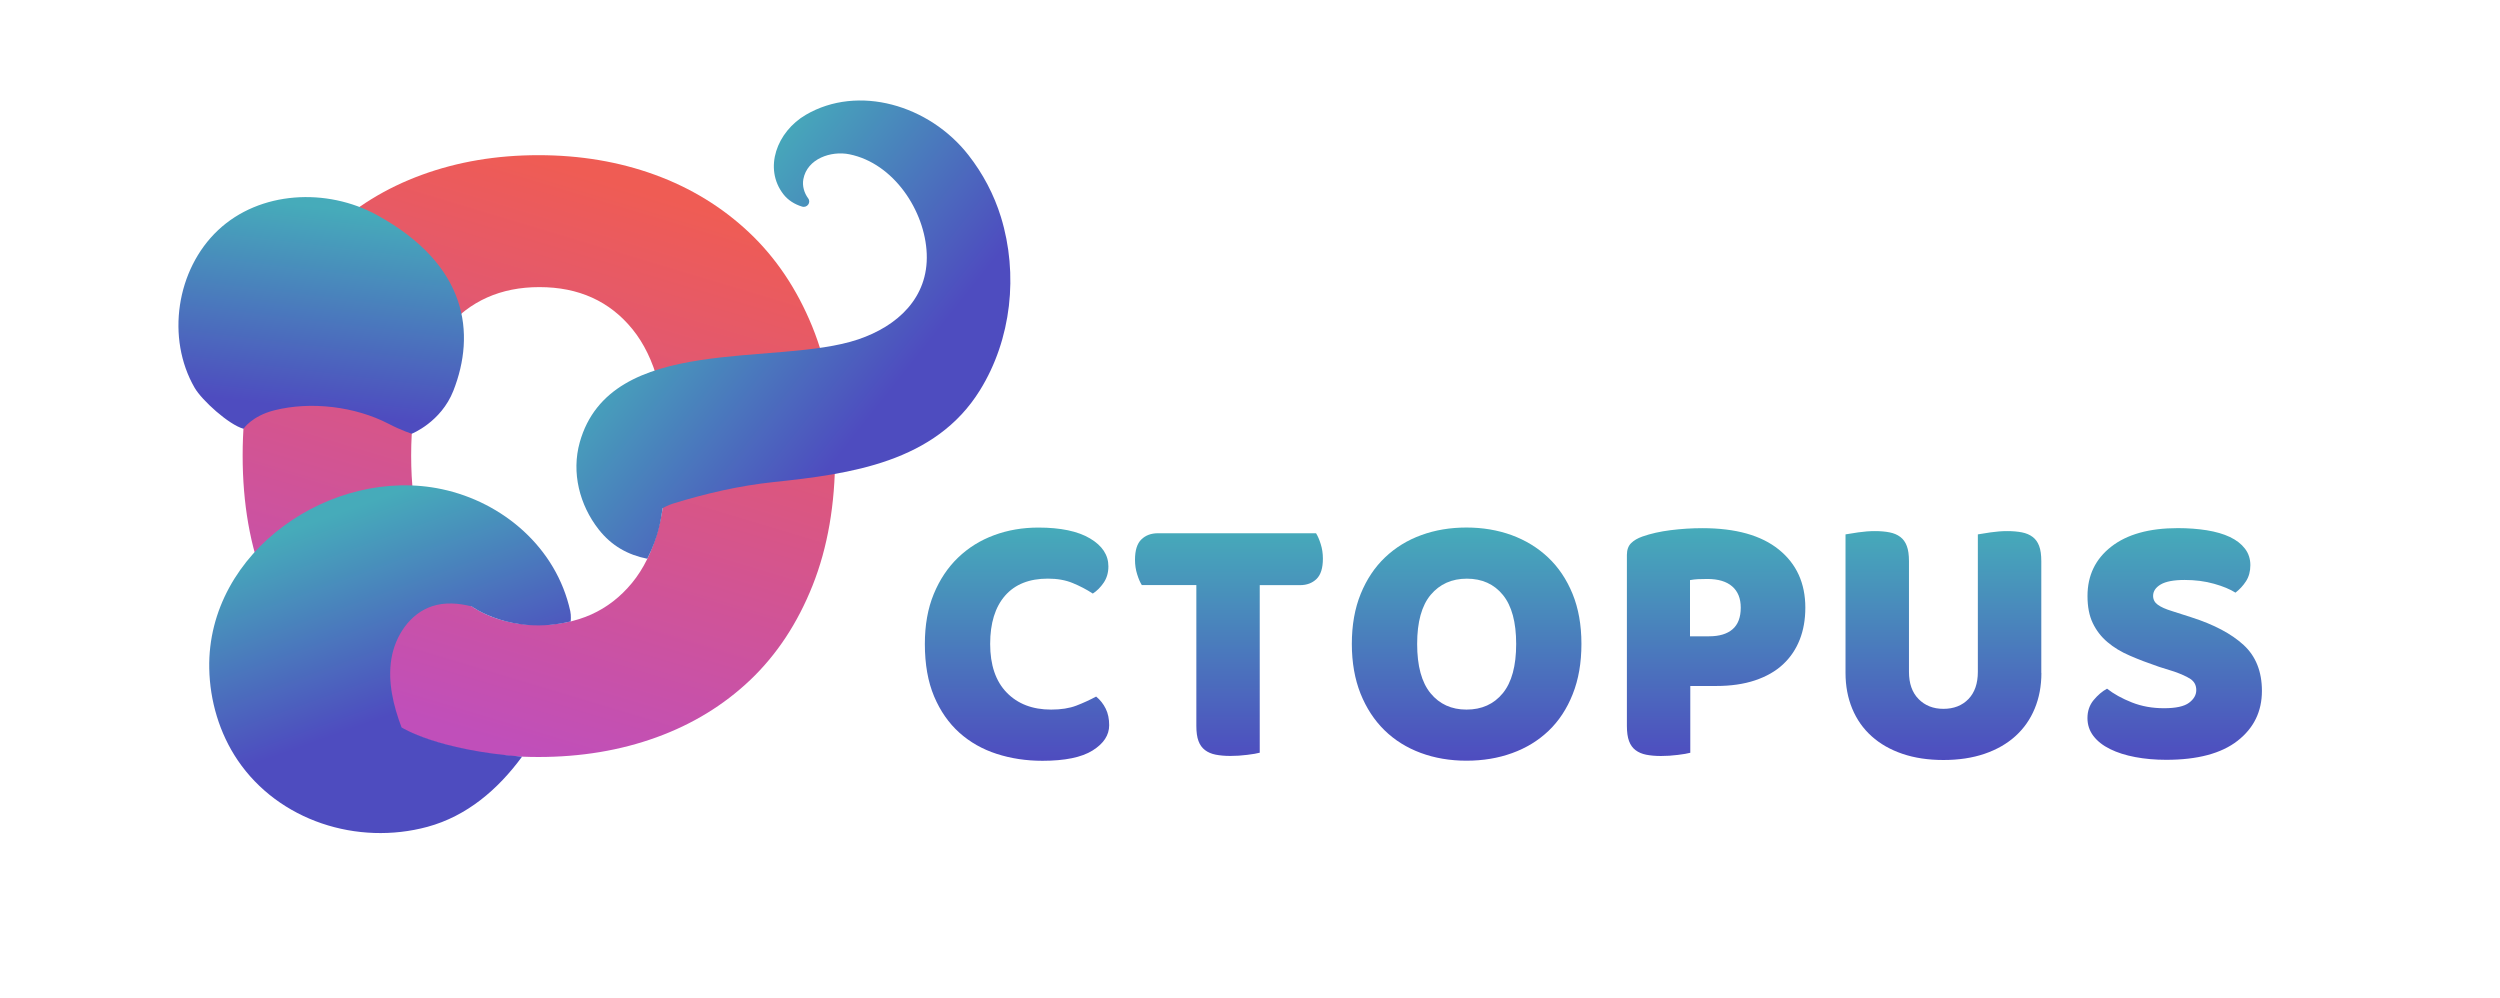
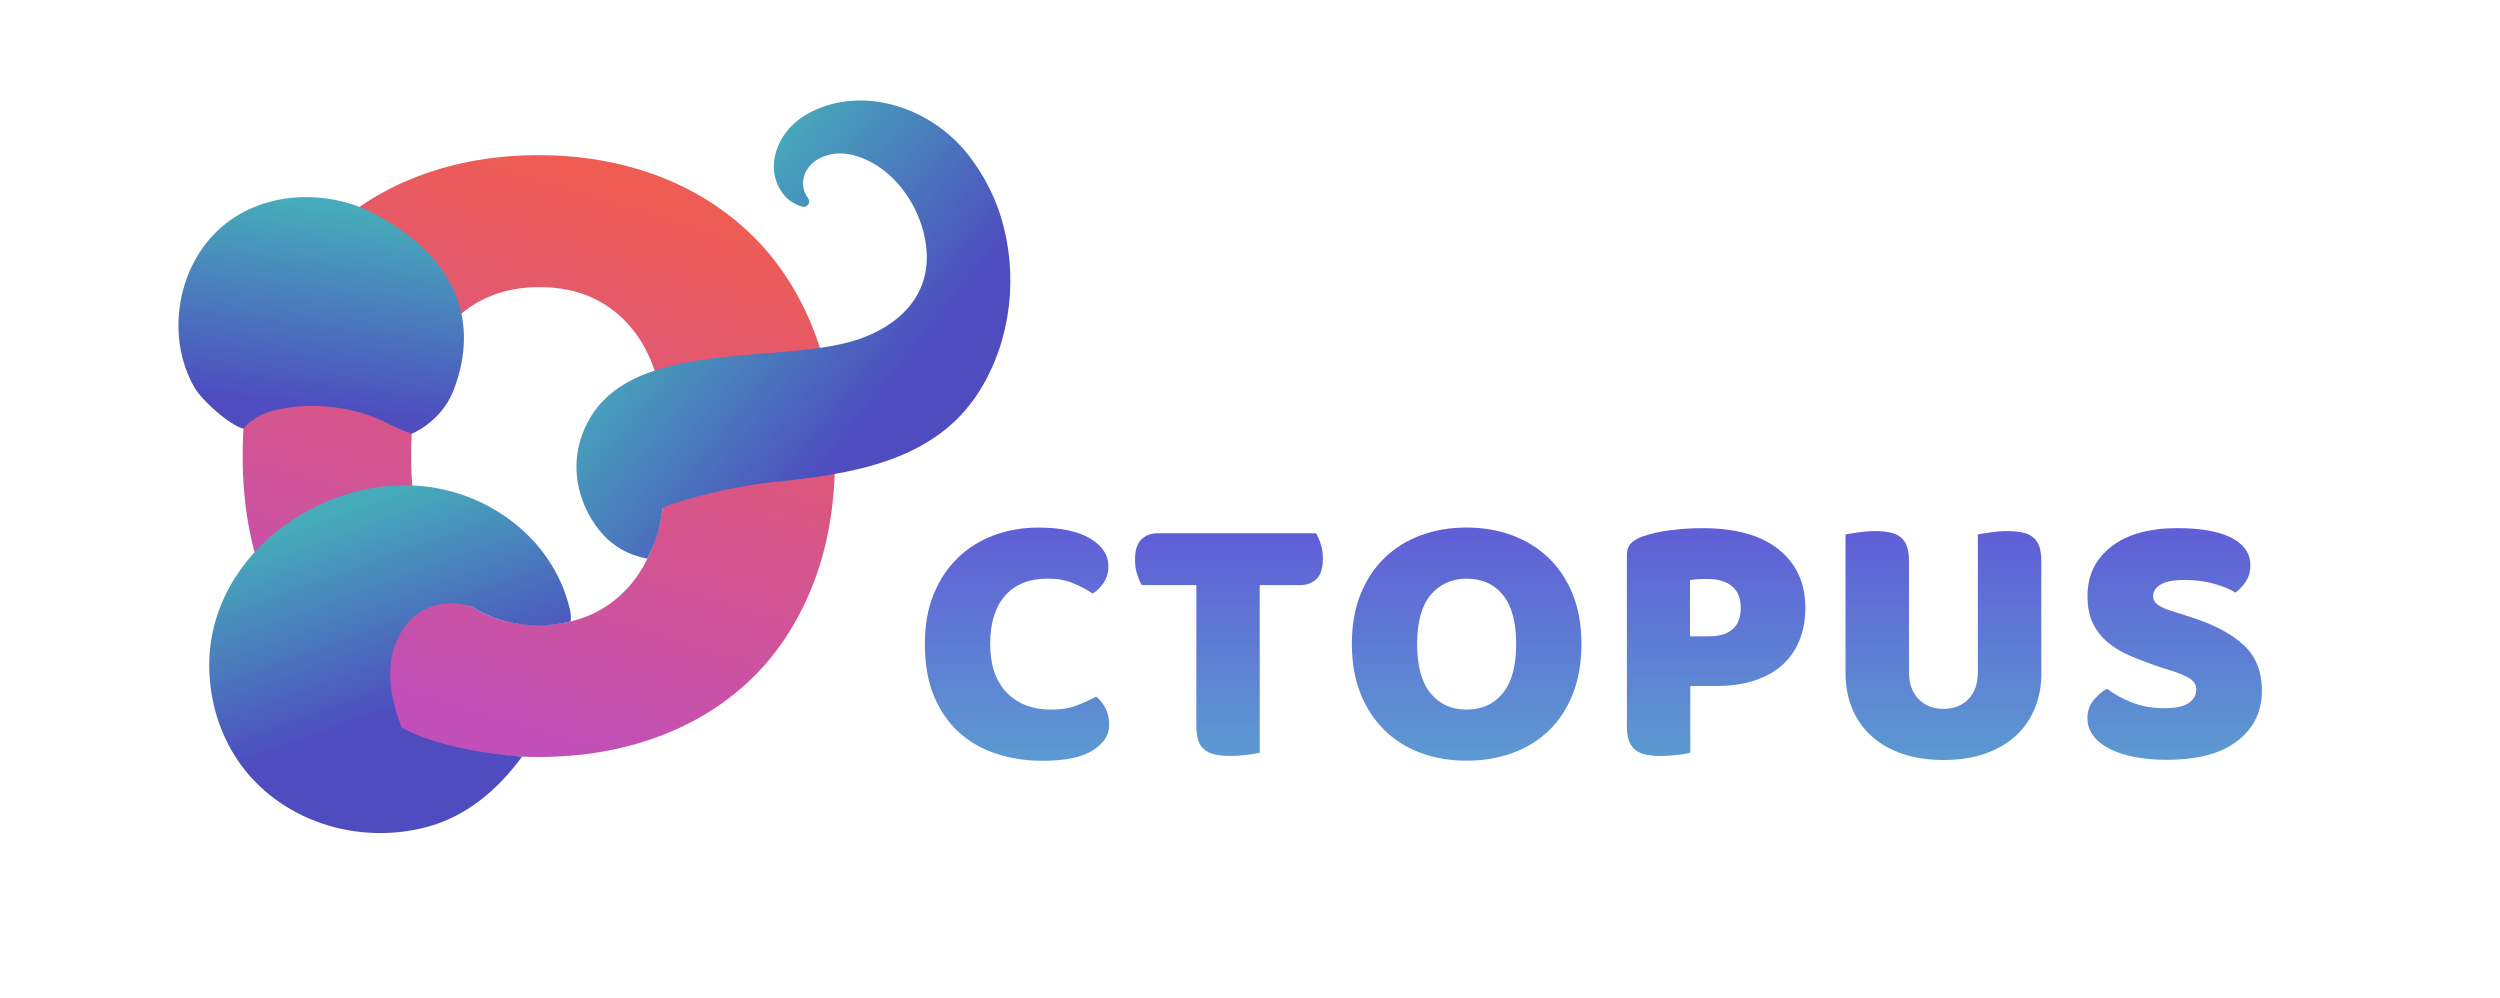
<svg xmlns="http://www.w3.org/2000/svg" width="173" height="69" viewBox="0 0 173 69" fill="none">
-   <path d="M16.791 31.528C16.791 28.161 17.319 25.182 18.377 22.591C19.435 20 20.881 17.831 22.718 16.082C24.552 14.332 26.71 13.005 29.196 12.097C31.679 11.19 34.365 10.738 37.26 10.738C40.152 10.738 42.84 11.192 45.323 12.097C47.806 13.005 49.975 14.332 51.833 16.082C53.688 17.831 55.147 20 56.205 22.591C57.263 25.182 57.791 28.161 57.791 31.528C57.791 34.895 57.274 37.888 56.237 40.5C55.2 43.112 53.764 45.292 51.931 47.041C50.094 48.79 47.925 50.118 45.421 51.025C42.917 51.933 40.196 52.384 37.26 52.384C34.323 52.384 31.602 51.92 29.098 50.991C26.594 50.062 24.436 48.714 22.62 46.943C20.808 45.173 19.383 42.993 18.346 40.402C17.311 37.811 16.791 34.856 16.791 31.528ZM28.452 31.528C28.452 35.457 29.251 38.394 30.848 40.336C32.444 42.278 34.581 43.249 37.26 43.249C39.98 43.249 42.139 42.278 43.737 40.336C45.334 38.394 46.133 35.457 46.133 31.528C46.133 27.642 45.344 24.729 43.769 22.784C42.191 20.842 40.046 19.868 37.326 19.868C34.647 19.868 32.499 20.828 30.882 22.75C29.259 24.676 28.452 27.599 28.452 31.528Z" fill="url(#paint0_linear_824_6366)" />
-   <path d="M27.787 50.337C27.217 48.825 26.824 47.191 27.082 45.598C27.341 44.001 28.367 42.455 29.903 41.951C30.798 41.658 31.716 41.735 32.639 41.962C32.639 41.962 35.37 43.999 39.492 43.004C39.492 43.004 39.532 42.6 39.463 42.289C38.5 37.901 34.803 34.753 30.589 33.853C23.006 32.233 14.324 38.125 14.48 46.252C14.522 48.492 15.185 50.74 16.443 52.601C19.29 56.809 24.739 58.53 29.581 57.216C32.304 56.477 34.46 54.635 36.128 52.358C30.259 51.92 27.787 50.337 27.787 50.337Z" fill="url(#paint1_linear_824_6366)" />
-   <path d="M26.903 29.333C27.779 29.79 28.494 30.014 28.494 30.014C28.494 30.014 30.521 29.215 31.376 27.032C32.916 23.098 32.397 18.349 26.09 14.884C22.615 12.976 17.976 13.211 15.09 15.929C12.203 18.647 11.485 23.399 13.467 26.832C13.963 27.692 15.823 29.386 16.85 29.671C16.85 29.671 17.425 28.793 18.963 28.399C21.499 27.753 24.576 28.122 26.903 29.333Z" fill="url(#paint2_linear_824_6366)" />
-   <path d="M41.429 36.637C40.105 34.949 39.532 32.703 40.118 30.611C42.242 23.032 53.72 25.404 59.388 23.486C62.103 22.568 64.251 20.607 64.13 17.56C64.011 14.583 61.845 11.301 58.784 10.678C57.517 10.419 55.855 10.976 55.591 12.401C55.507 12.863 55.646 13.351 55.926 13.726C56.14 14.016 55.852 14.401 55.507 14.298C54.995 14.143 54.533 13.858 54.211 13.441C52.823 11.649 53.755 9.116 55.768 7.942C59.38 5.836 64.293 7.25 67.016 10.731C68.014 12.005 68.787 13.467 69.264 15.016C70.481 18.974 70.001 23.478 67.808 27.011C64.726 31.985 58.852 32.801 53.546 33.357C51.182 33.605 48.818 34.152 46.548 34.856C46.237 34.954 45.857 35.16 45.857 35.16C45.72 35.98 45.612 37.03 44.794 38.666C43.453 38.4 42.324 37.777 41.429 36.637Z" fill="url(#paint3_linear_824_6366)" />
-   <path d="M72.513 40.041C71.225 40.041 70.238 40.434 69.55 41.221C68.865 42.008 68.519 43.12 68.519 44.56C68.519 46.015 68.899 47.137 69.662 47.924C70.425 48.71 71.449 49.104 72.737 49.104C73.422 49.104 74.005 49.012 74.483 48.829C74.961 48.646 75.415 48.436 75.853 48.202C76.138 48.436 76.358 48.717 76.517 49.043C76.677 49.368 76.755 49.748 76.755 50.185C76.755 50.87 76.375 51.453 75.612 51.931C74.849 52.409 73.693 52.647 72.137 52.647C71.015 52.647 69.96 52.487 68.974 52.169C67.987 51.85 67.126 51.362 66.387 50.701C65.651 50.039 65.068 49.202 64.641 48.192C64.214 47.178 64 45.971 64 44.564C64 43.259 64.203 42.109 64.614 41.112C65.024 40.116 65.583 39.275 66.295 38.59C67.007 37.905 67.838 37.386 68.794 37.034C69.747 36.681 70.767 36.508 71.856 36.508C73.395 36.508 74.588 36.759 75.433 37.261C76.277 37.763 76.701 38.407 76.701 39.194C76.701 39.627 76.592 40.004 76.375 40.322C76.158 40.641 75.907 40.892 75.622 41.075C75.188 40.79 74.724 40.55 74.229 40.346C73.741 40.143 73.168 40.041 72.513 40.041Z" fill="url(#paint4_linear_824_6366)" />
-   <path d="M79.017 40.492C78.898 40.309 78.79 40.058 78.691 39.739C78.59 39.42 78.542 39.085 78.542 38.736C78.542 38.085 78.688 37.613 78.983 37.329C79.274 37.044 79.657 36.901 80.125 36.901H91.07C91.185 37.084 91.297 37.335 91.395 37.654C91.497 37.973 91.544 38.305 91.544 38.658C91.544 39.309 91.398 39.78 91.103 40.065C90.812 40.349 90.429 40.492 89.961 40.492H87.174V52.087C86.991 52.138 86.699 52.189 86.309 52.236C85.916 52.287 85.526 52.311 85.143 52.311C84.757 52.311 84.418 52.28 84.126 52.223C83.834 52.165 83.587 52.06 83.387 51.907C83.187 51.755 83.034 51.548 82.936 51.28C82.834 51.012 82.787 50.66 82.787 50.226V40.485H79.017V40.492Z" fill="url(#paint5_linear_824_6366)" />
-   <path d="M93.547 44.56C93.547 43.255 93.751 42.102 94.161 41.096C94.571 40.092 95.131 39.251 95.843 38.573C96.555 37.895 97.389 37.38 98.352 37.03C99.314 36.678 100.355 36.505 101.478 36.505C102.6 36.505 103.641 36.681 104.604 37.03C105.566 37.383 106.407 37.895 107.126 38.573C107.845 39.251 108.411 40.092 108.821 41.096C109.231 42.099 109.435 43.255 109.435 44.56C109.435 45.866 109.235 47.025 108.831 48.036C108.431 49.049 107.872 49.894 107.163 50.572C106.451 51.25 105.61 51.765 104.641 52.114C103.671 52.467 102.617 52.64 101.478 52.64C100.338 52.64 99.284 52.46 98.314 52.101C97.345 51.741 96.507 51.219 95.805 50.531C95.104 49.846 94.551 48.999 94.147 47.995C93.751 46.995 93.547 45.849 93.547 44.56ZM98.067 44.56C98.067 46.083 98.375 47.222 98.996 47.975C99.616 48.727 100.443 49.104 101.481 49.104C102.535 49.104 103.373 48.727 103.99 47.975C104.61 47.222 104.919 46.083 104.919 44.56C104.919 43.055 104.614 41.926 104.003 41.173C103.393 40.421 102.559 40.044 101.505 40.044C100.467 40.044 99.633 40.417 99.006 41.16C98.382 41.902 98.067 43.038 98.067 44.56Z" fill="url(#paint6_linear_824_6366)" />
-   <path d="M116.968 52.091C116.785 52.142 116.494 52.193 116.104 52.24C115.71 52.291 115.321 52.315 114.937 52.315C114.551 52.315 114.215 52.284 113.92 52.227C113.629 52.169 113.381 52.064 113.181 51.911C112.981 51.762 112.829 51.552 112.73 51.284C112.629 51.016 112.581 50.664 112.581 50.23V38.407C112.581 38.055 112.676 37.783 112.869 37.59C113.062 37.397 113.324 37.244 113.659 37.126C114.229 36.926 114.876 36.78 115.605 36.688C116.334 36.597 117.067 36.549 117.802 36.549C120.111 36.549 121.878 37.044 123.098 38.031C124.319 39.018 124.929 40.357 124.929 42.049C124.929 42.869 124.8 43.608 124.539 44.269C124.278 44.93 123.895 45.5 123.383 45.975C122.871 46.453 122.227 46.819 121.45 47.08C120.674 47.341 119.772 47.47 118.752 47.47H116.968V52.091ZM118.274 44.032C118.975 44.032 119.518 43.869 119.894 43.544C120.271 43.218 120.46 42.72 120.46 42.049C120.46 41.411 120.264 40.923 119.87 40.581C119.477 40.238 118.904 40.065 118.152 40.065C117.884 40.065 117.663 40.069 117.487 40.079C117.311 40.089 117.131 40.109 116.948 40.143V44.032H118.274Z" fill="url(#paint7_linear_824_6366)" />
-   <path d="M141.265 46.567C141.265 47.472 141.109 48.296 140.8 49.039C140.492 49.785 140.044 50.419 139.458 50.948C138.871 51.477 138.159 51.88 137.325 52.165C136.488 52.45 135.542 52.592 134.487 52.592C133.433 52.592 132.487 52.45 131.65 52.165C130.812 51.88 130.1 51.473 129.517 50.948C128.931 50.422 128.483 49.785 128.174 49.039C127.866 48.293 127.71 47.469 127.71 46.567V36.979C127.893 36.945 128.188 36.901 128.588 36.84C128.988 36.782 129.375 36.752 129.744 36.752C130.127 36.752 130.466 36.782 130.761 36.84C131.053 36.898 131.3 37.003 131.5 37.155C131.7 37.305 131.853 37.515 131.951 37.783C132.053 38.05 132.101 38.403 132.101 38.837V46.493C132.101 47.296 132.321 47.923 132.765 48.374C133.209 48.825 133.782 49.052 134.484 49.052C135.203 49.052 135.779 48.825 136.217 48.374C136.65 47.923 136.867 47.296 136.867 46.493V36.979C137.051 36.945 137.346 36.901 137.746 36.84C138.146 36.782 138.532 36.752 138.902 36.752C139.285 36.752 139.624 36.782 139.919 36.84C140.21 36.898 140.458 37.003 140.658 37.155C140.858 37.305 141.011 37.515 141.109 37.783C141.211 38.05 141.258 38.403 141.258 38.837V46.567H141.265Z" fill="url(#paint8_linear_824_6366)" />
-   <path d="M149.398 46.141C148.663 45.89 147.991 45.636 147.391 45.374C146.788 45.117 146.269 44.802 145.835 44.432C145.401 44.066 145.062 43.625 144.818 43.113C144.574 42.605 144.455 41.981 144.455 41.242C144.455 39.821 145.004 38.682 146.099 37.828C147.195 36.973 148.73 36.546 150.707 36.546C151.426 36.546 152.097 36.597 152.714 36.695C153.335 36.797 153.863 36.949 154.308 37.16C154.752 37.37 155.098 37.638 155.348 37.963C155.599 38.289 155.725 38.672 155.725 39.106C155.725 39.54 155.623 39.913 155.423 40.221C155.223 40.53 154.979 40.794 154.694 41.011C154.325 40.777 153.833 40.57 153.213 40.397C152.592 40.221 151.914 40.133 151.178 40.133C150.426 40.133 149.873 40.238 149.52 40.445C149.168 40.655 148.995 40.919 148.995 41.235C148.995 41.486 149.103 41.693 149.32 41.849C149.537 42.008 149.863 42.154 150.3 42.286L151.629 42.713C153.202 43.215 154.413 43.856 155.257 44.632C156.101 45.408 156.525 46.47 156.525 47.809C156.525 49.233 155.966 50.382 154.843 51.26C153.721 52.138 152.073 52.579 149.9 52.579C149.13 52.579 148.415 52.515 147.754 52.389C147.093 52.264 146.516 52.081 146.021 51.837C145.526 51.593 145.143 51.294 144.865 50.931C144.591 50.572 144.452 50.158 144.452 49.691C144.452 49.206 144.594 48.792 144.879 48.446C145.164 48.104 145.472 47.839 145.808 47.656C146.276 48.026 146.849 48.341 147.527 48.609C148.205 48.877 148.944 49.009 149.748 49.009C150.568 49.009 151.144 48.884 151.48 48.633C151.816 48.382 151.982 48.09 151.982 47.755C151.982 47.419 151.846 47.165 151.582 46.988C151.314 46.812 150.938 46.643 150.453 46.473L149.398 46.141Z" fill="url(#paint9_linear_824_6366)" />
+   <path d="M16.792 31.528C16.792 28.161 17.32 25.182 18.378 22.591C19.436 20 20.882 17.831 22.718 16.082C24.552 14.332 26.71 13.005 29.196 12.097C31.679 11.19 34.365 10.738 37.26 10.738C40.152 10.738 42.841 11.192 45.324 12.097C47.807 13.005 49.976 14.332 51.833 16.082C53.688 17.831 55.147 20 56.205 22.591C57.264 25.182 57.791 28.161 57.791 31.528C57.791 34.895 57.274 37.888 56.237 40.5C55.2 43.112 53.765 45.292 51.931 47.041C50.094 48.791 47.925 50.118 45.421 51.025C42.917 51.933 40.197 52.384 37.26 52.384C34.323 52.384 31.603 51.92 29.099 50.991C26.594 50.062 24.436 48.714 22.621 46.943C20.808 45.173 19.383 42.993 18.346 40.402C17.312 37.811 16.792 34.856 16.792 31.528ZM28.452 31.528C28.452 35.457 29.252 38.394 30.848 40.336C32.444 42.278 34.582 43.249 37.26 43.249C39.98 43.249 42.139 42.278 43.738 40.336C45.334 38.394 46.134 35.457 46.134 31.528C46.134 27.642 45.345 24.729 43.769 22.784C42.191 20.842 40.046 19.868 37.326 19.868C34.648 19.868 32.5 20.829 30.882 22.75C29.259 24.676 28.452 27.599 28.452 31.528Z" fill="url(#paint0_linear_1982_8662)" />
+   <path d="M27.787 50.337C27.217 48.825 26.824 47.192 27.082 45.598C27.341 44.002 28.367 42.455 29.903 41.951C30.798 41.658 31.716 41.735 32.639 41.962C32.639 41.962 35.37 43.999 39.492 43.004C39.492 43.004 39.532 42.6 39.463 42.289C38.5 37.901 34.803 34.753 30.589 33.853C23.006 32.233 14.324 38.125 14.48 46.252C14.522 48.492 15.185 50.741 16.443 52.601C19.29 56.809 24.739 58.53 29.581 57.216C32.304 56.477 34.46 54.635 36.128 52.358C30.259 51.92 27.787 50.337 27.787 50.337Z" fill="url(#paint1_linear_1982_8662)" />
+   <path d="M26.903 29.333C27.779 29.79 28.494 30.014 28.494 30.014C28.494 30.014 30.521 29.215 31.376 27.032C32.916 23.098 32.397 18.349 26.09 14.884C22.615 12.976 17.976 13.211 15.09 15.929C12.203 18.647 11.485 23.399 13.467 26.832C13.963 27.692 15.823 29.386 16.85 29.671C16.85 29.671 17.425 28.792 18.963 28.399C21.499 27.753 24.576 28.122 26.903 29.333Z" fill="url(#paint2_linear_1982_8662)" />
+   <path d="M41.429 36.637C40.105 34.949 39.532 32.703 40.118 30.61C42.242 23.032 53.72 25.404 59.388 23.486C62.103 22.568 64.251 20.607 64.13 17.56C64.011 14.583 61.845 11.301 58.784 10.678C57.517 10.419 55.855 10.976 55.591 12.401C55.507 12.863 55.646 13.351 55.926 13.726C56.14 14.016 55.852 14.401 55.507 14.298C54.995 14.143 54.533 13.858 54.211 13.441C52.823 11.649 53.755 9.116 55.768 7.942C59.38 5.836 64.293 7.25 67.016 10.731C68.014 12.005 68.787 13.467 69.264 15.016C70.481 18.974 70.001 23.478 67.808 27.011C64.726 31.985 58.852 32.801 53.546 33.357C51.182 33.605 48.818 34.152 46.548 34.856C46.237 34.954 45.857 35.16 45.857 35.16C45.72 35.98 45.612 37.03 44.794 38.666C43.453 38.4 42.324 37.777 41.429 36.637Z" fill="url(#paint3_linear_1982_8662)" />
+   <path d="M72.513 40.041C71.225 40.041 70.238 40.434 69.55 41.221C68.865 42.008 68.519 43.12 68.519 44.561C68.519 46.015 68.899 47.137 69.662 47.924C70.425 48.711 71.449 49.104 72.737 49.104C73.422 49.104 74.005 49.012 74.483 48.829C74.961 48.646 75.415 48.436 75.853 48.202C76.138 48.436 76.358 48.717 76.517 49.043C76.677 49.368 76.755 49.748 76.755 50.185C76.755 50.87 76.375 51.453 75.612 51.931C74.849 52.41 73.693 52.647 72.137 52.647C71.015 52.647 69.96 52.487 68.974 52.169C67.987 51.85 67.126 51.362 66.387 50.701C65.651 50.04 65.068 49.202 64.641 48.192C64.214 47.178 64 45.971 64 44.564C64 43.259 64.203 42.109 64.614 41.113C65.024 40.116 65.583 39.275 66.295 38.59C67.007 37.905 67.838 37.386 68.794 37.034C69.747 36.681 70.767 36.508 71.856 36.508C73.395 36.508 74.588 36.759 75.433 37.261C76.277 37.763 76.701 38.407 76.701 39.194C76.701 39.628 76.592 40.004 76.375 40.323C76.158 40.641 75.907 40.892 75.622 41.075C75.188 40.791 74.724 40.55 74.229 40.346C73.741 40.143 73.168 40.041 72.513 40.041Z" fill="url(#paint4_linear_1982_8662)" />
+   <path d="M79.016 40.492C78.898 40.309 78.789 40.058 78.691 39.739C78.589 39.421 78.542 39.085 78.542 38.736C78.542 38.085 78.688 37.614 78.983 37.329C79.274 37.044 79.657 36.902 80.125 36.902H91.069C91.185 37.085 91.296 37.336 91.395 37.654C91.496 37.973 91.544 38.305 91.544 38.658C91.544 39.309 91.398 39.78 91.103 40.065C90.812 40.35 90.429 40.492 89.961 40.492H87.174V52.087C86.991 52.138 86.699 52.189 86.309 52.236C85.916 52.287 85.526 52.311 85.143 52.311C84.756 52.311 84.417 52.281 84.126 52.223C83.834 52.165 83.587 52.06 83.387 51.908C83.187 51.755 83.034 51.548 82.936 51.28C82.834 51.013 82.787 50.66 82.787 50.226V40.485H79.016V40.492Z" fill="url(#paint5_linear_1982_8662)" />
+   <path d="M93.548 44.56C93.548 43.255 93.751 42.102 94.161 41.095C94.572 40.092 95.131 39.251 95.843 38.573C96.555 37.895 97.389 37.38 98.352 37.03C99.315 36.678 100.356 36.505 101.478 36.505C102.6 36.505 103.641 36.681 104.604 37.03C105.567 37.383 106.407 37.895 107.126 38.573C107.845 39.251 108.411 40.092 108.821 41.095C109.232 42.099 109.435 43.255 109.435 44.56C109.435 45.866 109.235 47.025 108.832 48.036C108.432 49.049 107.872 49.894 107.164 50.572C106.452 51.25 105.611 51.765 104.641 52.114C103.671 52.467 102.617 52.64 101.478 52.64C100.339 52.64 99.284 52.46 98.314 52.101C97.345 51.741 96.507 51.219 95.806 50.531C95.104 49.846 94.551 48.998 94.148 47.995C93.751 46.995 93.548 45.849 93.548 44.56ZM98.067 44.56C98.067 46.083 98.376 47.222 98.996 47.974C99.617 48.727 100.444 49.104 101.481 49.104C102.536 49.104 103.373 48.727 103.99 47.974C104.611 47.222 104.919 46.083 104.919 44.56C104.919 43.055 104.614 41.926 104.004 41.173C103.393 40.421 102.559 40.044 101.505 40.044C100.467 40.044 99.633 40.417 99.006 41.16C98.382 41.902 98.067 43.038 98.067 44.56Z" fill="url(#paint6_linear_1982_8662)" />
+   <path d="M116.969 52.091C116.785 52.142 116.494 52.193 116.104 52.24C115.711 52.291 115.321 52.315 114.938 52.315C114.551 52.315 114.215 52.284 113.921 52.226C113.629 52.169 113.381 52.064 113.181 51.911C112.981 51.762 112.829 51.552 112.73 51.284C112.629 51.016 112.581 50.663 112.581 50.23V38.407C112.581 38.054 112.676 37.783 112.869 37.59C113.063 37.397 113.324 37.244 113.659 37.126C114.229 36.925 114.877 36.78 115.606 36.688C116.334 36.597 117.067 36.549 117.803 36.549C120.111 36.549 121.878 37.044 123.098 38.031C124.319 39.017 124.929 40.357 124.929 42.048C124.929 42.869 124.8 43.608 124.539 44.269C124.278 44.93 123.895 45.5 123.383 45.974C122.871 46.453 122.227 46.819 121.451 47.08C120.674 47.341 119.772 47.47 118.752 47.47H116.969V52.091ZM118.274 44.032C118.976 44.032 119.518 43.869 119.894 43.544C120.271 43.218 120.461 42.72 120.461 42.048C120.461 41.411 120.264 40.923 119.871 40.58C119.477 40.238 118.904 40.065 118.152 40.065C117.884 40.065 117.664 40.068 117.487 40.079C117.311 40.089 117.131 40.109 116.948 40.143V44.032H118.274Z" fill="url(#paint7_linear_1982_8662)" />
+   <path d="M141.265 46.568C141.265 47.473 141.109 48.297 140.8 49.039C140.492 49.785 140.044 50.419 139.458 50.948C138.871 51.477 138.159 51.88 137.325 52.165C136.488 52.45 135.542 52.592 134.487 52.592C133.433 52.592 132.487 52.45 131.65 52.165C130.812 51.88 130.1 51.474 129.517 50.948C128.931 50.422 128.483 49.785 128.174 49.039C127.866 48.293 127.71 47.469 127.71 46.568V36.979C127.893 36.946 128.188 36.901 128.588 36.84C128.988 36.783 129.375 36.752 129.744 36.752C130.127 36.752 130.466 36.783 130.761 36.84C131.053 36.898 131.3 37.003 131.5 37.156C131.7 37.305 131.853 37.515 131.951 37.783C132.053 38.051 132.101 38.403 132.101 38.837V46.493C132.101 47.297 132.321 47.924 132.765 48.375C133.209 48.825 133.782 49.053 134.484 49.053C135.203 49.053 135.779 48.825 136.217 48.375C136.65 47.924 136.867 47.297 136.867 46.493V36.979C137.051 36.946 137.346 36.901 137.746 36.84C138.146 36.783 138.532 36.752 138.902 36.752C139.285 36.752 139.624 36.783 139.919 36.84C140.21 36.898 140.458 37.003 140.658 37.156C140.858 37.305 141.011 37.515 141.109 37.783C141.211 38.051 141.258 38.403 141.258 38.837V46.568H141.265Z" fill="url(#paint8_linear_1982_8662)" />
+   <path d="M149.399 46.141C148.663 45.89 147.992 45.636 147.391 45.374C146.788 45.117 146.269 44.801 145.835 44.432C145.401 44.066 145.062 43.625 144.818 43.113C144.574 42.605 144.455 41.981 144.455 41.242C144.455 39.821 145.005 38.682 146.1 37.827C147.195 36.973 148.731 36.546 150.707 36.546C151.426 36.546 152.097 36.597 152.714 36.695C153.335 36.797 153.864 36.949 154.308 37.16C154.752 37.37 155.098 37.638 155.349 37.963C155.6 38.288 155.725 38.672 155.725 39.106C155.725 39.54 155.623 39.913 155.423 40.221C155.223 40.53 154.979 40.794 154.694 41.011C154.325 40.777 153.833 40.57 153.213 40.397C152.592 40.221 151.914 40.133 151.178 40.133C150.426 40.133 149.873 40.238 149.521 40.445C149.168 40.655 148.995 40.919 148.995 41.235C148.995 41.486 149.104 41.693 149.321 41.848C149.538 42.008 149.863 42.154 150.3 42.286L151.629 42.713C153.203 43.215 154.413 43.856 155.257 44.632C156.101 45.408 156.525 46.47 156.525 47.809C156.525 49.233 155.966 50.382 154.844 51.26C153.721 52.138 152.074 52.579 149.9 52.579C149.131 52.579 148.415 52.515 147.754 52.389C147.093 52.264 146.517 52.081 146.022 51.837C145.527 51.593 145.144 51.294 144.866 50.931C144.591 50.572 144.452 50.158 144.452 49.691C144.452 49.206 144.594 48.792 144.879 48.446C145.164 48.104 145.472 47.839 145.808 47.656C146.276 48.026 146.849 48.341 147.527 48.609C148.205 48.877 148.944 49.009 149.748 49.009C150.568 49.009 151.145 48.884 151.48 48.633C151.816 48.382 151.982 48.09 151.982 47.755C151.982 47.419 151.846 47.165 151.582 46.988C151.314 46.812 150.938 46.642 150.453 46.473L149.399 46.141Z" fill="url(#paint9_linear_1982_8662)" />
  <defs>
-     <linearGradient id="paint0_linear_824_6366" x1="31.57" y1="50.581" x2="43.008" y2="12.58" gradientUnits="userSpaceOnUse">
+     <linearGradient id="paint0_linear_1982_8662" x1="31.57" y1="50.581" x2="43.009" y2="12.581" gradientUnits="userSpaceOnUse">
      <stop offset="0.001" stop-color="#C04FBA" />
      <stop offset="0.996" stop-color="#EF5C54" />
    </linearGradient>
-     <linearGradient id="paint1_linear_824_6366" x1="23.477" y1="35.404" x2="28.372" y2="48.989" gradientUnits="userSpaceOnUse">
+     <linearGradient id="paint1_linear_1982_8662" x1="23.477" y1="35.405" x2="28.372" y2="48.99" gradientUnits="userSpaceOnUse">
      <stop offset="0.004" stop-color="#46ABBA" />
      <stop offset="1" stop-color="#4E4CBF" />
    </linearGradient>
-     <linearGradient id="paint2_linear_824_6366" x1="23.267" y1="14.427" x2="21.567" y2="28.328" gradientUnits="userSpaceOnUse">
+     <linearGradient id="paint2_linear_1982_8662" x1="23.267" y1="14.427" x2="21.567" y2="28.328" gradientUnits="userSpaceOnUse">
      <stop offset="0.004" stop-color="#46ABBA" />
      <stop offset="1" stop-color="#4E4CBF" />
    </linearGradient>
-     <linearGradient id="paint3_linear_824_6366" x1="46.611" y1="17.575" x2="60.441" y2="28.541" gradientUnits="userSpaceOnUse">
+     <linearGradient id="paint3_linear_1982_8662" x1="46.611" y1="17.575" x2="60.441" y2="28.541" gradientUnits="userSpaceOnUse">
      <stop offset="0.004" stop-color="#46ABBA" />
      <stop offset="1" stop-color="#4E4CBF" />
    </linearGradient>
-     <linearGradient id="paint4_linear_824_6366" x1="110.266" y1="36.503" x2="110.266" y2="52.642" gradientUnits="userSpaceOnUse">
-       <stop offset="0.004" stop-color="#46ABBA" />
-       <stop offset="1" stop-color="#4E4CBF" />
+     <linearGradient id="paint4_linear_1982_8662" x1="77.422" y1="36.506" x2="77.422" y2="52.649" gradientUnits="userSpaceOnUse">
+       <stop stop-color="#605ED6" />
+       <stop offset="1" stop-color="#5C9AD2" />
    </linearGradient>
-     <linearGradient id="paint5_linear_824_6366" x1="110.266" y1="36.502" x2="110.266" y2="52.642" gradientUnits="userSpaceOnUse">
-       <stop offset="0.004" stop-color="#46ABBA" />
-       <stop offset="1" stop-color="#4E4CBF" />
+     <linearGradient id="paint5_linear_1982_8662" x1="92.224" y1="36.899" x2="92.224" y2="52.313" gradientUnits="userSpaceOnUse">
+       <stop stop-color="#605ED6" />
+       <stop offset="1" stop-color="#5C9AD2" />
    </linearGradient>
-     <linearGradient id="paint6_linear_824_6366" x1="110.266" y1="36.502" x2="110.266" y2="52.642" gradientUnits="userSpaceOnUse">
-       <stop offset="0.004" stop-color="#46ABBA" />
-       <stop offset="1" stop-color="#4E4CBF" />
+     <linearGradient id="paint6_linear_1982_8662" x1="110.266" y1="36.502" x2="110.266" y2="52.642" gradientUnits="userSpaceOnUse">
+       <stop stop-color="#605ED6" />
+       <stop offset="1" stop-color="#5C9AD2" />
    </linearGradient>
-     <linearGradient id="paint7_linear_824_6366" x1="110.266" y1="36.503" x2="110.266" y2="52.643" gradientUnits="userSpaceOnUse">
-       <stop offset="0.004" stop-color="#46ABBA" />
-       <stop offset="1" stop-color="#4E4CBF" />
+     <linearGradient id="paint7_linear_1982_8662" x1="125.575" y1="36.547" x2="125.575" y2="52.317" gradientUnits="userSpaceOnUse">
+       <stop stop-color="#605ED6" />
+       <stop offset="1" stop-color="#5C9AD2" />
    </linearGradient>
-     <linearGradient id="paint8_linear_824_6366" x1="110.266" y1="36.502" x2="110.266" y2="52.642" gradientUnits="userSpaceOnUse">
-       <stop offset="0.004" stop-color="#46ABBA" />
-       <stop offset="1" stop-color="#4E4CBF" />
+     <linearGradient id="paint8_linear_1982_8662" x1="141.974" y1="36.75" x2="141.974" y2="52.595" gradientUnits="userSpaceOnUse">
+       <stop stop-color="#605ED6" />
+       <stop offset="1" stop-color="#5C9AD2" />
    </linearGradient>
-     <linearGradient id="paint9_linear_824_6366" x1="110.266" y1="36.503" x2="110.266" y2="52.643" gradientUnits="userSpaceOnUse">
-       <stop offset="0.004" stop-color="#46ABBA" />
-       <stop offset="1" stop-color="#4E4CBF" />
+     <linearGradient id="paint9_linear_1982_8662" x1="157.157" y1="36.544" x2="157.157" y2="52.582" gradientUnits="userSpaceOnUse">
+       <stop stop-color="#605ED6" />
+       <stop offset="1" stop-color="#5C9AD2" />
    </linearGradient>
  </defs>
</svg>
